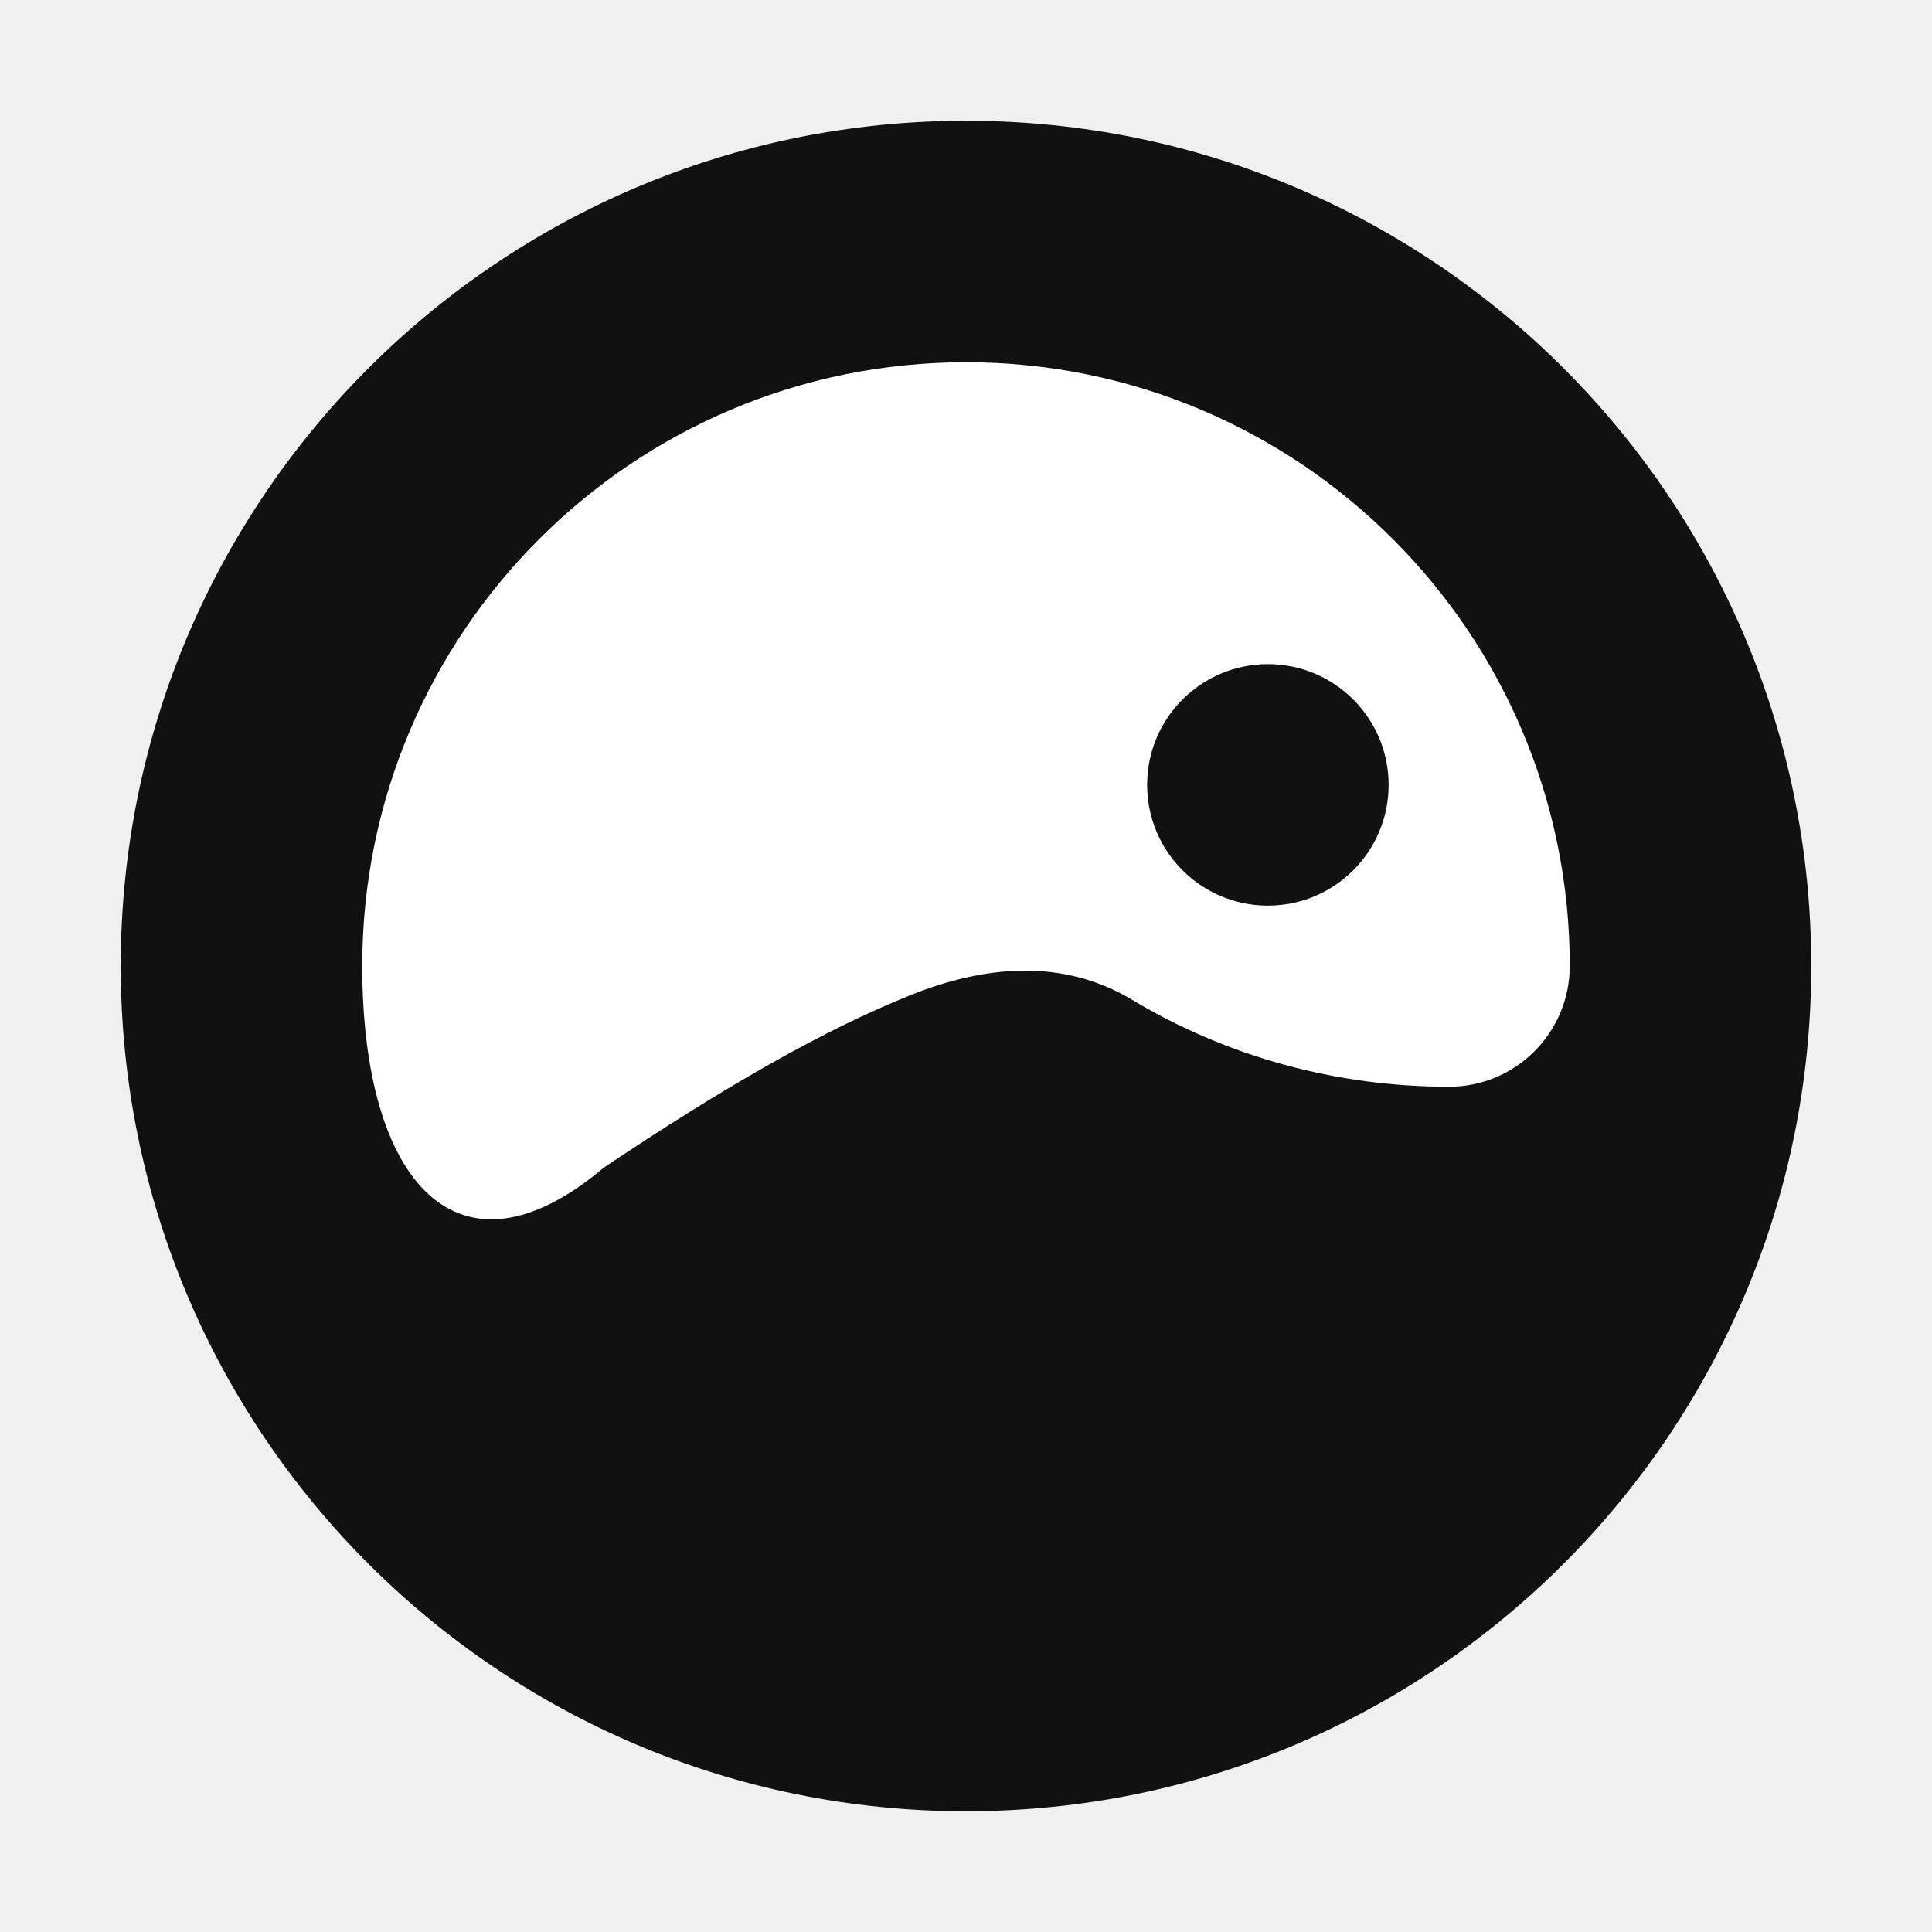
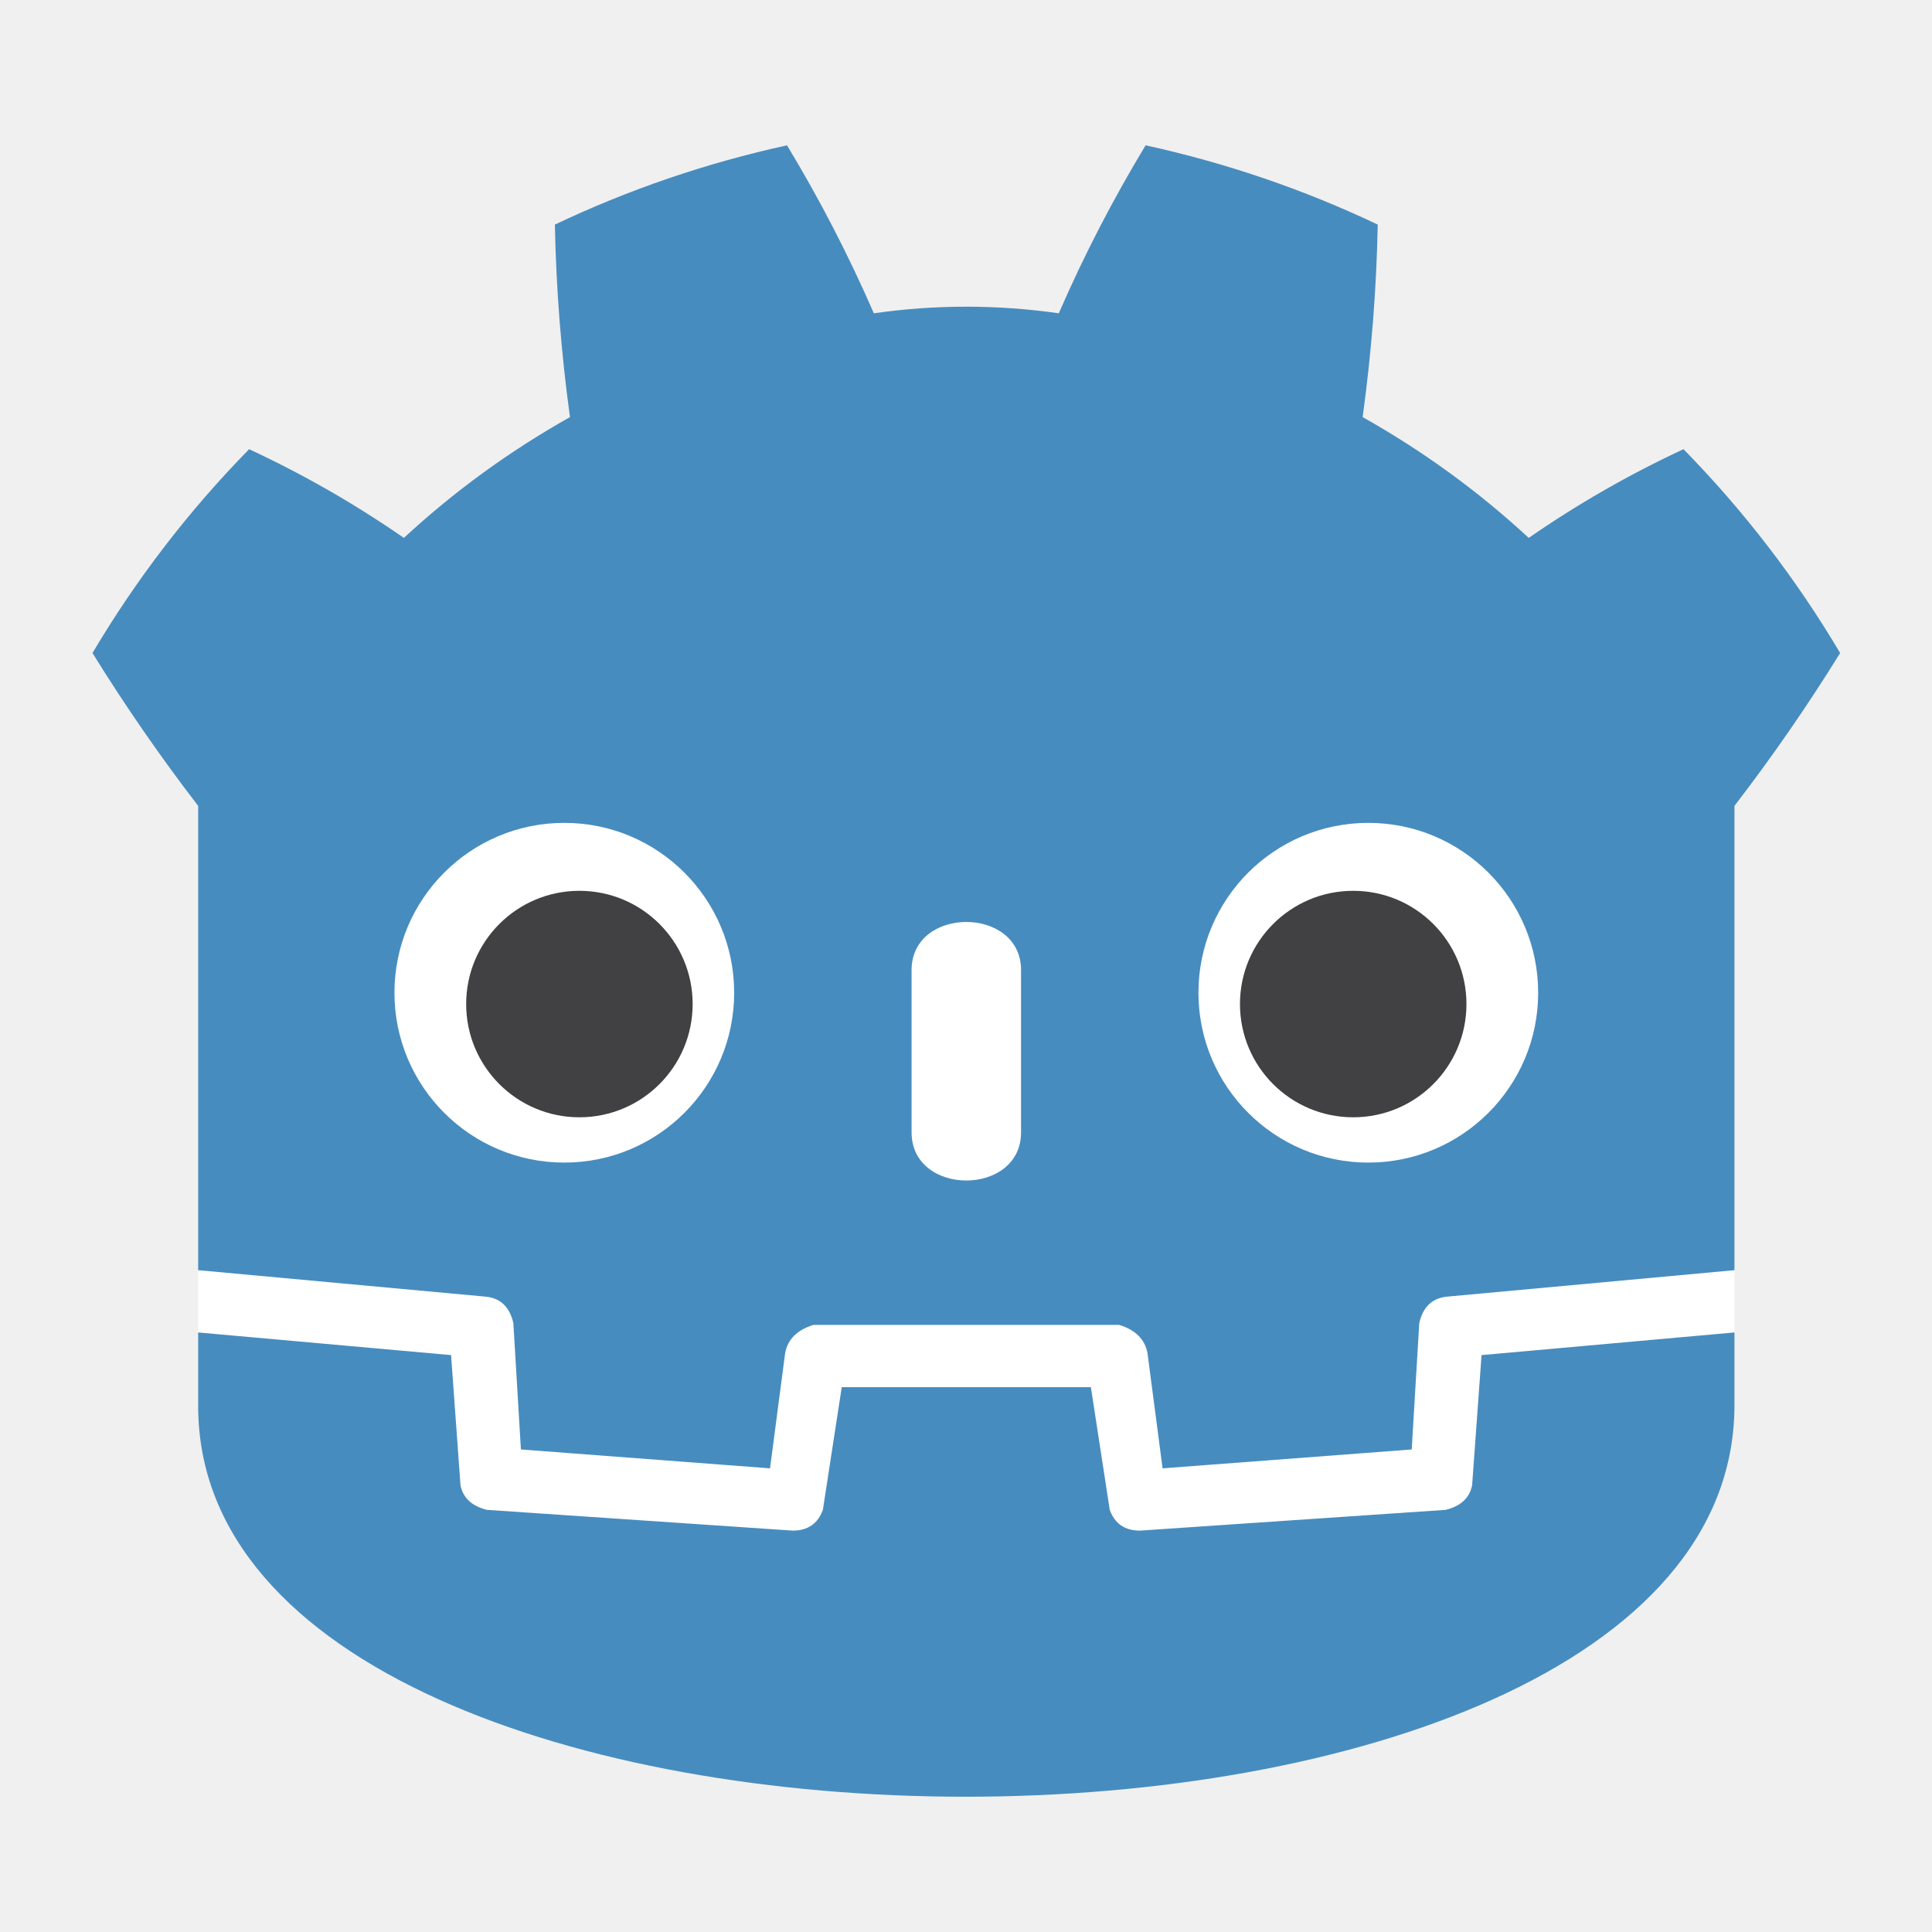
- <svg xmlns="http://www.w3.org/2000/svg" width="16" height="16" viewBox="0 0 16 16">
-   <g fill="none" fill-rule="evenodd">
-     <circle cx="8" cy="8" r="7" fill="#111" />
-     <path d="M8 3c2.761 0 5 2.239 5 5 0 .552-.448 1-1 1-.935 0-1.84-.25-2.624-.72-.582-.35-1.232-.28-1.83-.041-.732.294-1.546.761-2.546 1.431C3.8 10.684 3 9.803 3 8c0-2.761 2.239-5 5-5z" fill="#fff" />
-     <circle cx="10.5" cy="6.5" r="1" fill="#111" />
+ <svg xmlns="http://www.w3.org/2000/svg" width="16" height="16">
+   <g fill="#fff" transform="scale(.01563)">
+     <path d="M105 673v33q407 354 814 0v-33z" />
+     <path fill="#478cbf" d="m105 673 152 14q12 1 15 14l4 67 132 10 8-61q2-11 15-15h162q13 4 15 15l8 61 132-10 4-67q3-13 15-14l152-14V427q30-39 56-81-35-59-83-108-43 20-82 47-40-37-88-64 7-51 8-102-59-28-123-42-26 43-46 89-49-7-98 0-20-46-46-89-64 14-123 42 1 51 8 102-48 27-88 64-39-27-82-47-48 49-83 108 26 42 56 81zm0 33v39c0 276 813 276 814 0v-39l-134 12-5 69q-2 10-14 13l-162 11q-12 0-16-11l-10-65H446l-10 65q-4 11-16 11l-162-11q-12-3-14-13l-5-69z" />
+     <path d="M483 600c0 34 58 34 58 0v-86c0-34-58-34-58 0z" />
+     <circle cx="725" cy="526" r="90" />
+     <circle cx="299" cy="526" r="90" />
+   </g>
+   <g fill="#414042" transform="scale(.01563)">
+     <circle cx="307" cy="532" r="60" />
+     <circle cx="717" cy="532" r="60" />
  </g>
</svg>
